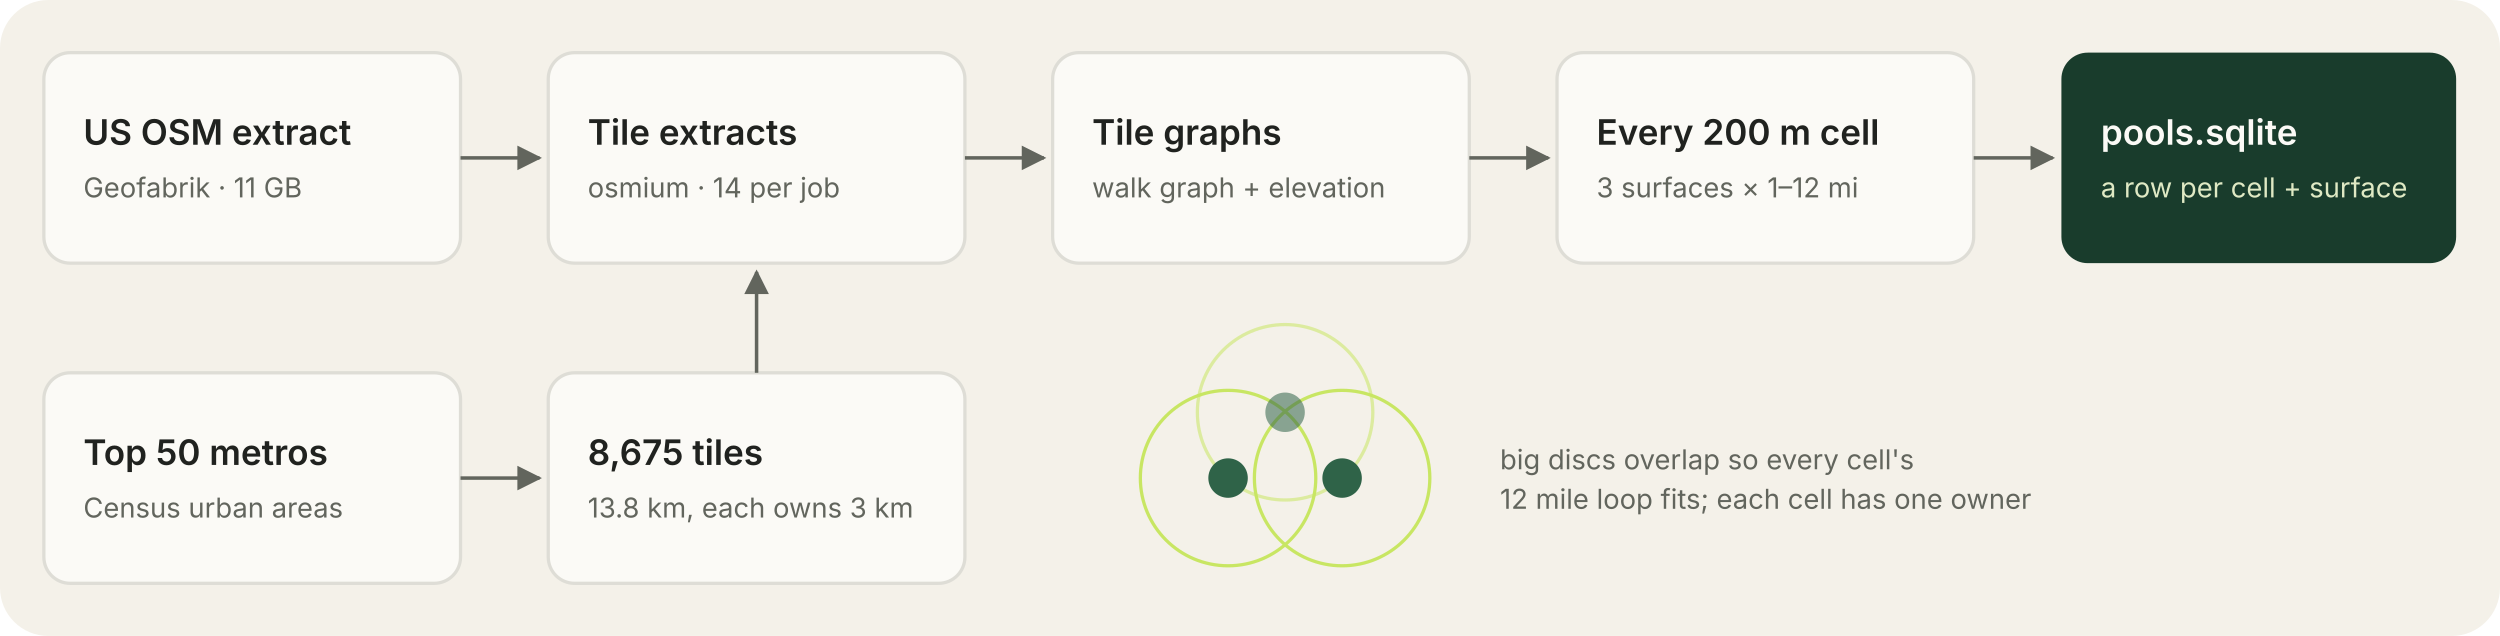
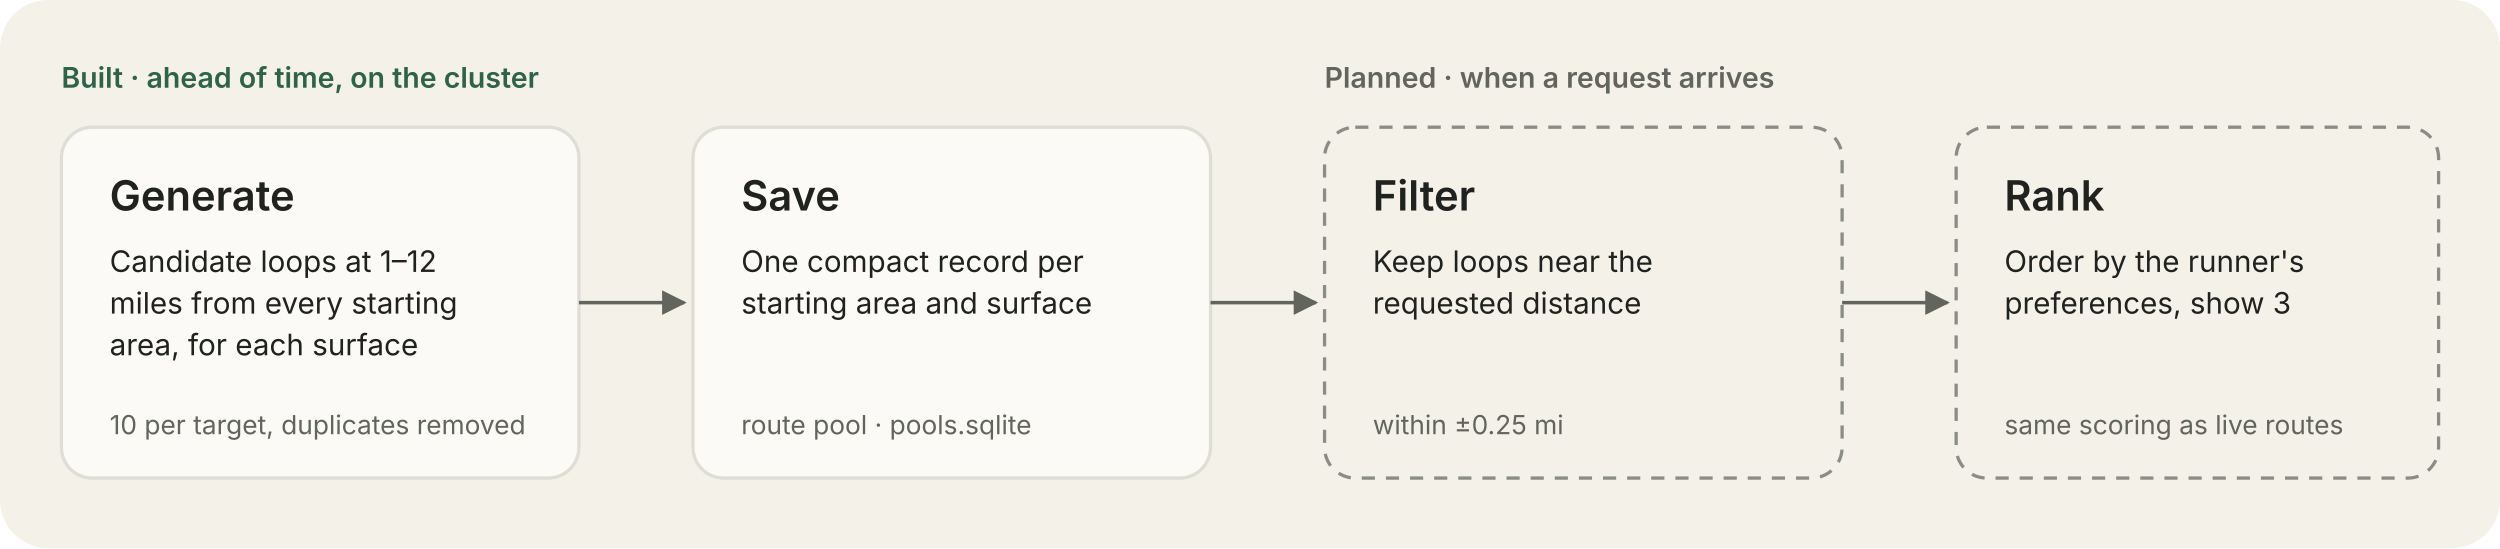
- <svg xmlns="http://www.w3.org/2000/svg" viewBox="0 0 1140 290" role="img" aria-labelledby="title">
+ <svg xmlns="http://www.w3.org/2000/svg" viewBox="0 0 1140 250" role="img" aria-labelledby="title">
  <defs>
    <marker id="arrow" viewBox="0 0 10 10" refX="9" refY="5" markerWidth="7" markerHeight="7" orient="auto-start-reverse">
      <path d="M0 0 L10 5 L0 10 z" fill="#62655d" />
    </marker>
    <style>
      text { font-family: "DM Sans", "Inter", -apple-system, "Segoe UI", sans-serif; fill: #20221f; }
-       .name { font-size: 16px; font-weight: 600; }
-       .sub { font-size: 12.5px; fill: #62655d; }
-       .node { fill: #fbfaf6; stroke: #deddd6; stroke-width: 1.5; }
+       .name { font-size: 19px; font-weight: 600; }
+       .what { font-size: 13.5px; }
+       .tech { font-size: 12px; fill: #62655d; }
+       .tag { font-size: 13px; font-weight: 600; fill: #2f6348; }
    </style>
  </defs>
-   <rect width="1140" height="290" rx="22" fill="#f4f1e9" />
-   <rect class="node" x="20" y="24" width="190" height="96" rx="12" />
-   <text class="name" x="38" y="66">US OSM extract</text>
-   <text class="sub" x="38" y="90">Geofabrik · 11 GB</text>
-   <rect class="node" x="250" y="24" width="190" height="96" rx="12" />
-   <text class="name" x="268" y="66">Tile extracts</text>
-   <text class="sub" x="268" y="90">osmium · 14 per job</text>
-   <rect class="node" x="480" y="24" width="190" height="96" rx="12" />
-   <text class="name" x="498" y="66">Tile graphs</text>
-   <text class="sub" x="498" y="90">walk graph + elevation</text>
-   <rect class="node" x="710" y="24" width="190" height="96" rx="12" fill="#f1f6dc" stroke="#c8e663" />
-   <text class="name" x="728" y="66">Every 200 m cell</text>
-   <text class="sub" x="728" y="90">3 surfaces × 1–12 mi</text>
-   <rect x="940" y="24" width="180" height="96" rx="12" fill="#193c2c" />
-   <text class="name" x="958" y="66" style="fill:#fbfaf6">pools.sqlite</text>
-   <text class="sub" x="958" y="90" style="fill:#dfe9c4">a row per cell + surface</text>
-   <rect class="node" x="20" y="170" width="190" height="96" rx="12" />
-   <text class="name" x="38" y="212">Top 50 metros</text>
-   <text class="sub" x="38" y="236">Census urban areas</text>
-   <rect class="node" x="250" y="170" width="190" height="96" rx="12" />
-   <text class="name" x="268" y="212">8,675 tiles</text>
-   <text class="sub" x="268" y="236">13.8 km, each owns 3 km</text>
-   <g transform="translate(560 218)">
-     <g fill="none" stroke="#c8e663" stroke-width="1.5">
-       <circle cx="0" cy="0" r="40" />
-       <circle cx="52" cy="0" r="40" />
-       <circle cx="26" cy="-30" r="40" opacity="0.55" />
-     </g>
-     <g fill="#2f6348">
-       <circle cx="0" cy="0" r="9" />
-       <circle cx="52" cy="0" r="9" />
-       <circle cx="26" cy="-30" r="9" opacity="0.55" />
-     </g>
+   <rect width="1140" height="250" rx="22" fill="#f4f1e9" />
+   <text class="tag" x="28" y="40">Built · ahead of time, on the cluster</text>
+   <text class="tag" x="604" y="40" style="fill:#62655d">Planned · when a request arrives</text>
+   <g fill="#fbfaf6" stroke="#deddd6" stroke-width="1.5">
+     <rect x="28" y="58" width="236" height="160" rx="14" />
+     <rect x="316" y="58" width="236" height="160" rx="14" />
  </g>
-   <text class="sub" x="684" y="214">big discs overlap so every cell's</text>
-   <text class="sub" x="684" y="232">12 mile loop fits; each cell has one owner</text>
+   <g fill="none" stroke="#8a8d84" stroke-width="1.5" stroke-dasharray="6 5">
+     <rect x="604" y="58" width="236" height="160" rx="14" />
+     <rect x="892" y="58" width="220" height="160" rx="14" />
+   </g>
+   <text class="name" x="50" y="96">Generate</text>
+   <text class="what" x="50" y="124">Candidate loops at 1–12</text>
+   <text class="what" x="50" y="143">miles from every starting</text>
+   <text class="what" x="50" y="162">area, for each surface</text>
+   <text class="tech" x="50" y="198">10 per target, duplicates removed</text>
+   <text class="name" x="338" y="96">Save</text>
+   <text class="what" x="338" y="124">One compact record per</text>
+   <text class="what" x="338" y="143">starting area and surface</text>
+   <text class="tech" x="338" y="198">route pool · pools.sqlite</text>
+   <text class="name" x="626" y="96">Filter</text>
+   <text class="what" x="626" y="124">Keep loops near the</text>
+   <text class="what" x="626" y="143">requested distance</text>
+   <text class="tech" x="626" y="198">within ±0.25 mi</text>
+   <text class="name" x="914" y="96">Rank</text>
+   <text class="what" x="914" y="124">Order by the runner's</text>
+   <text class="what" x="914" y="143">preferences, show 3</text>
+   <text class="tech" x="914" y="198">same scoring as live routes</text>
  <g fill="none" stroke="#62655d" stroke-width="1.6">
-     <path d="M210 72 H246" marker-end="url(#arrow)" />
-     <path d="M440 72 H476" marker-end="url(#arrow)" />
-     <path d="M670 72 H706" marker-end="url(#arrow)" />
-     <path d="M900 72 H936" marker-end="url(#arrow)" />
-     <path d="M210 218 H246" marker-end="url(#arrow)" />
-     <path d="M345 170 V124" marker-end="url(#arrow)" />
+     <path d="M264 138 H312" marker-end="url(#arrow)" />
+     <path d="M552 138 H600" marker-end="url(#arrow)" />
+     <path d="M840 138 H888" marker-end="url(#arrow)" />
  </g>
</svg>
